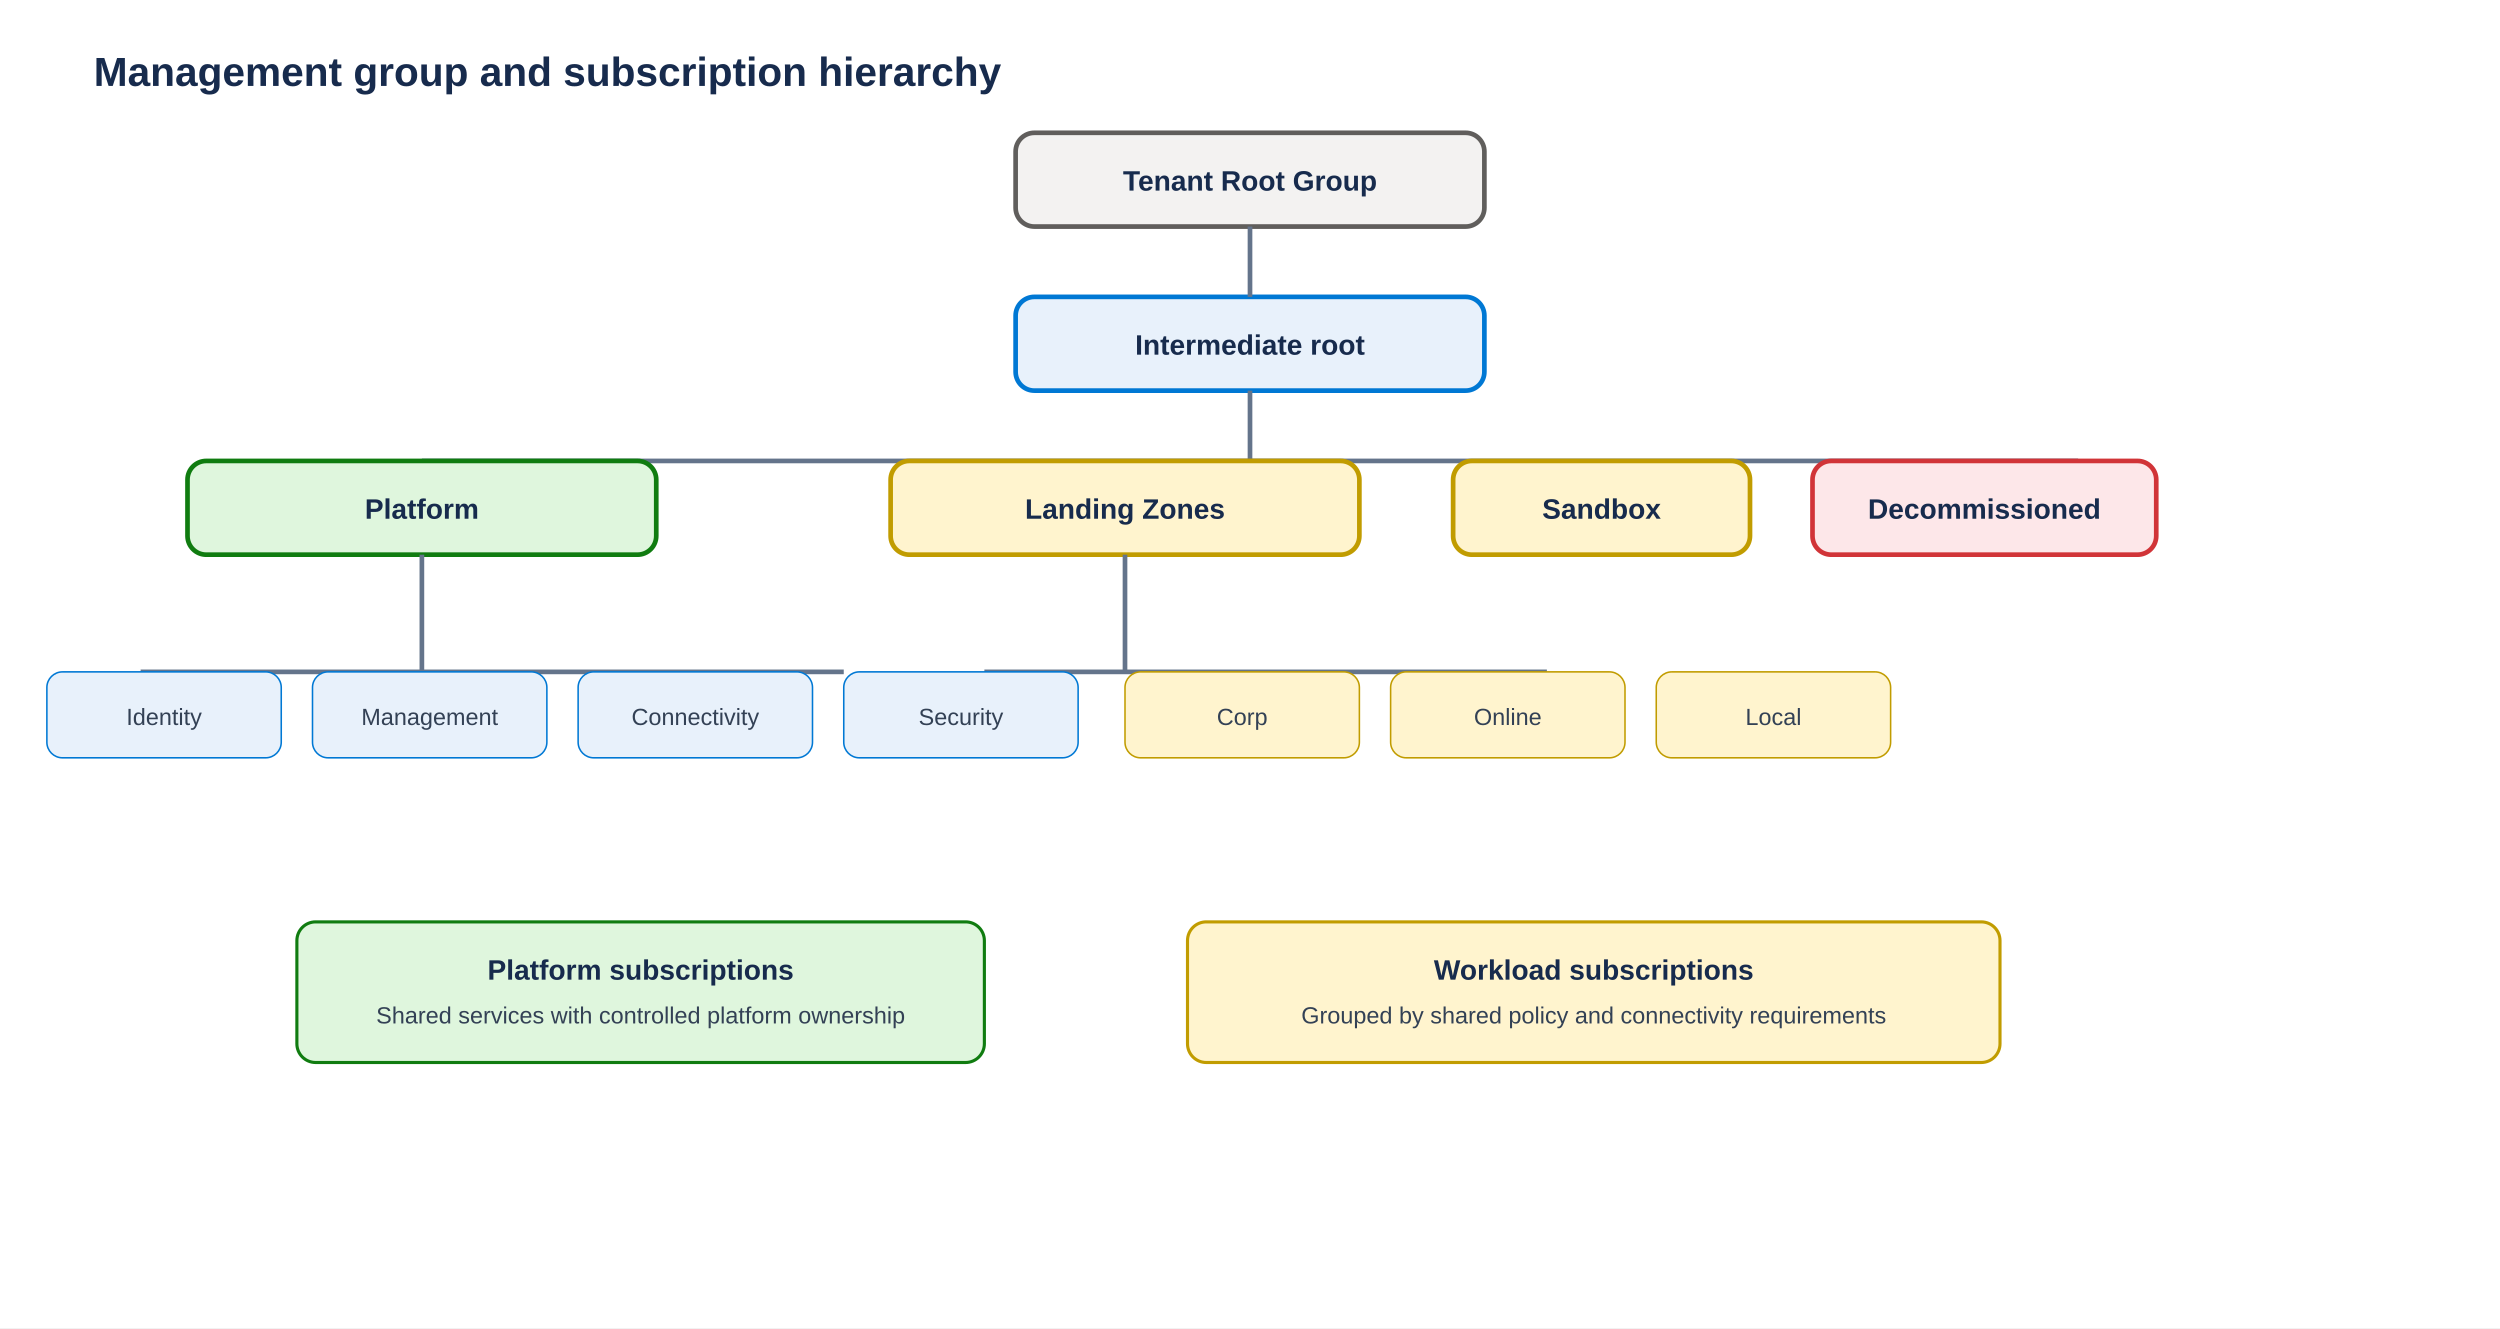
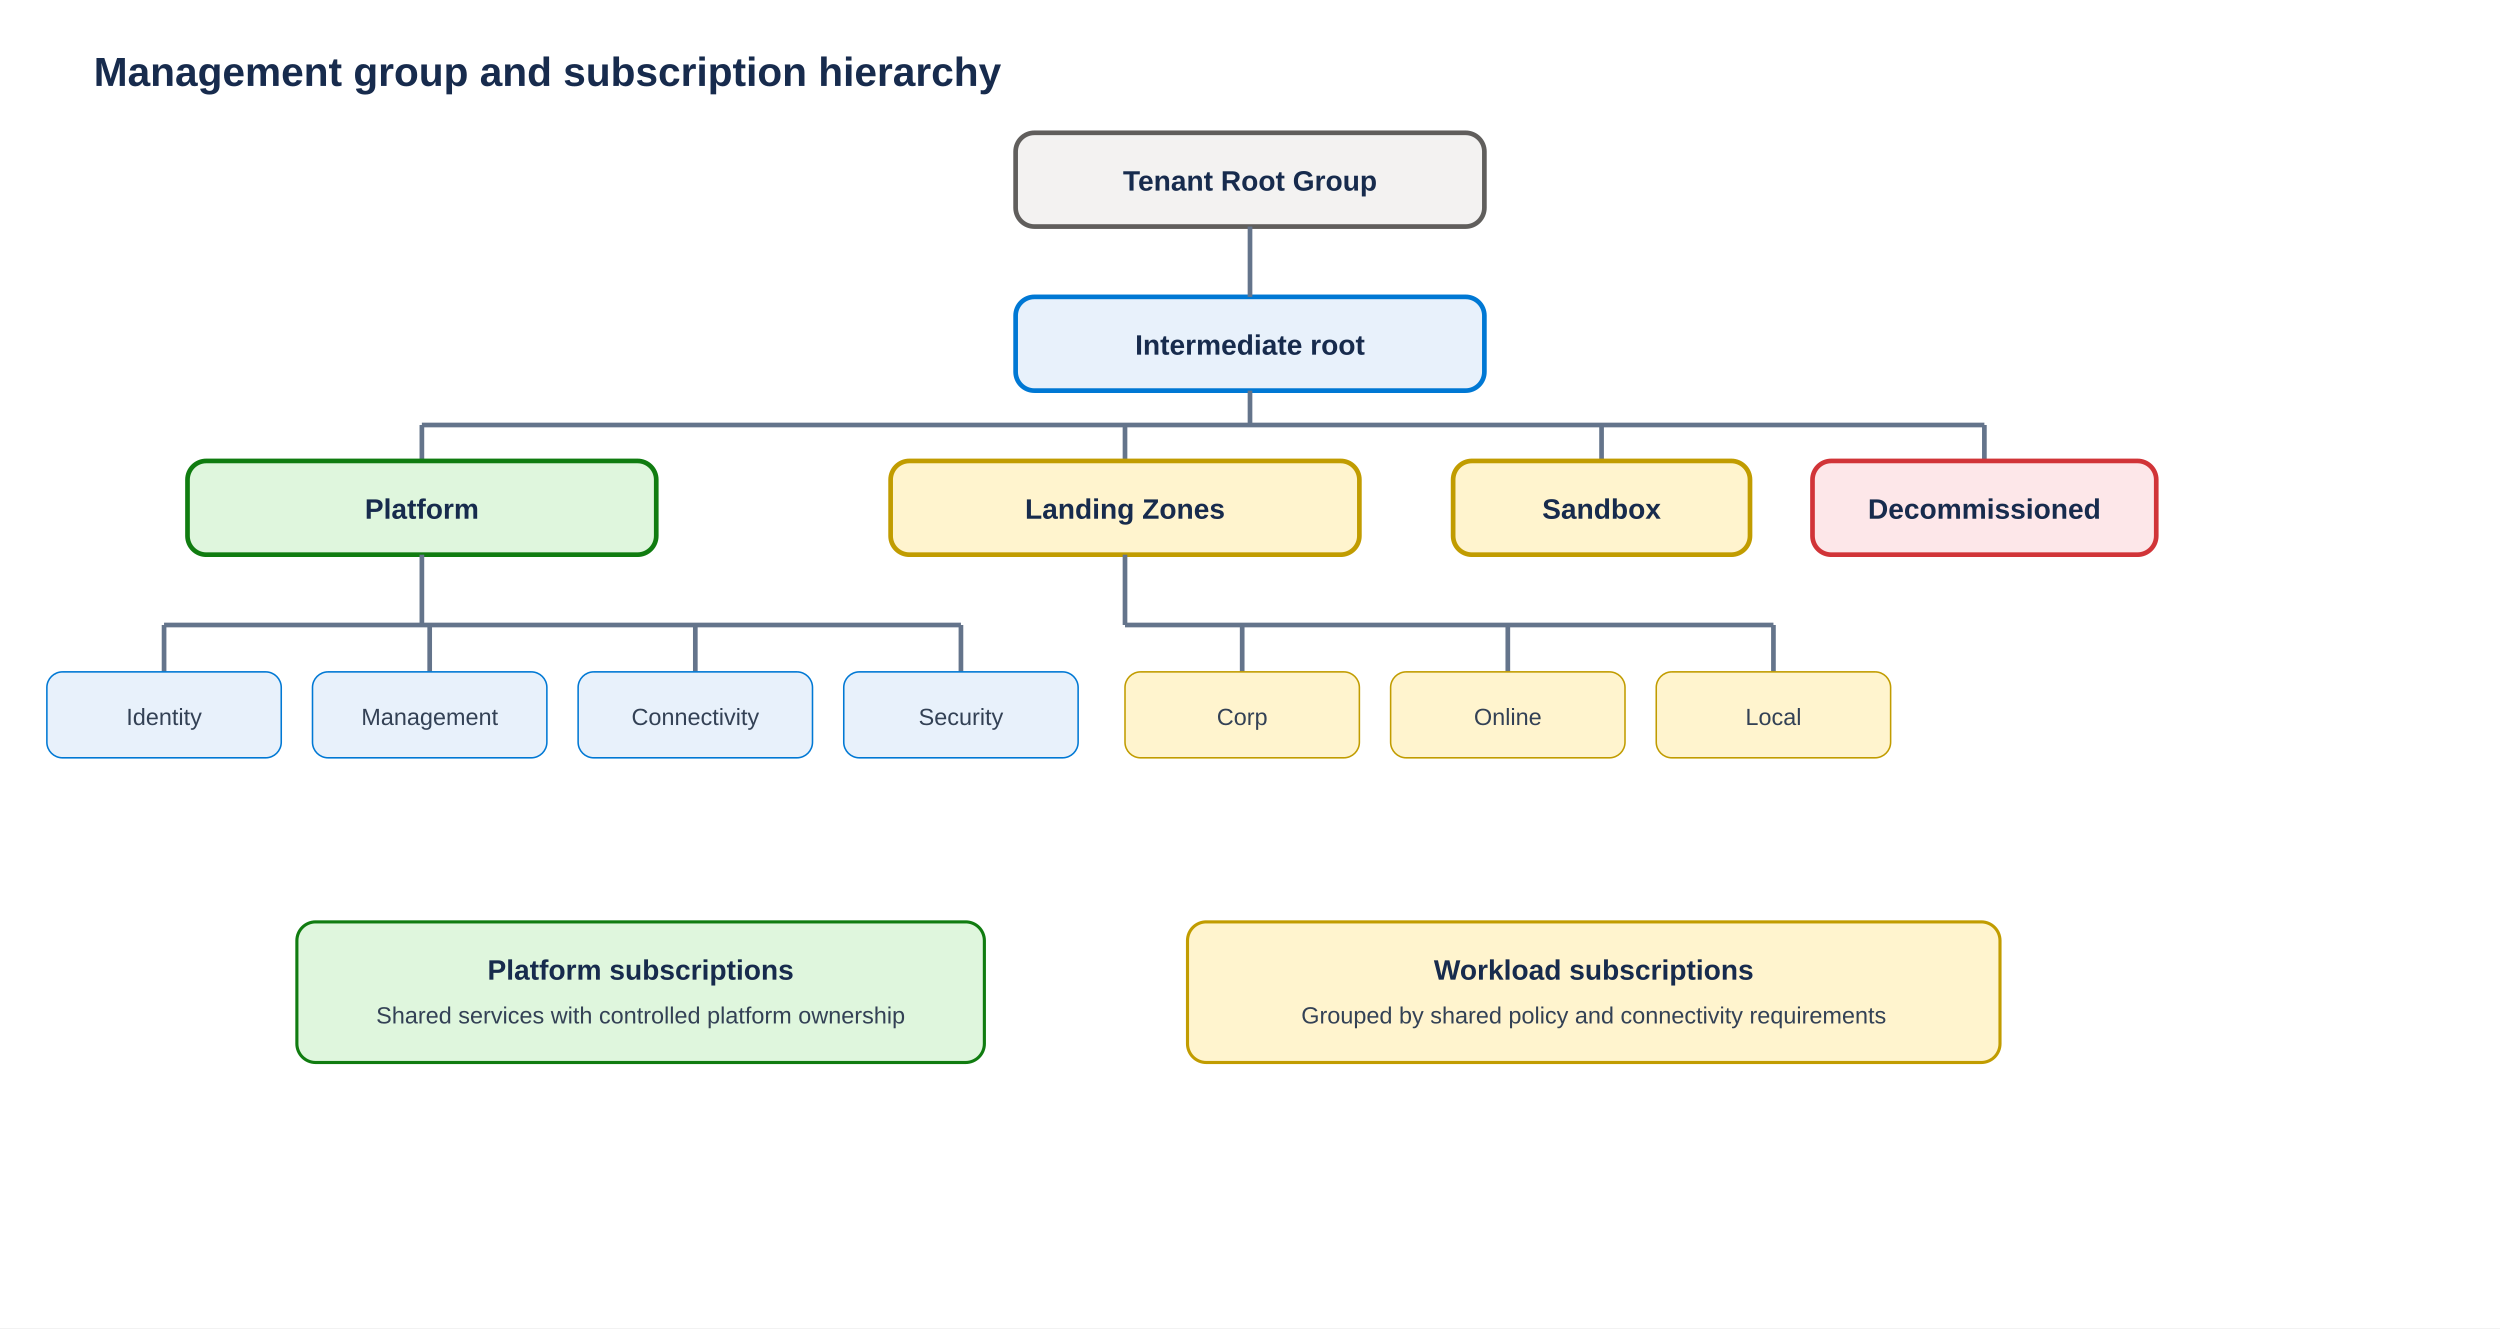
<svg xmlns="http://www.w3.org/2000/svg" width="1600" height="850" viewBox="0 0 1600 850">
  <style>.t{font:700 26px Arial;fill:#172B4D}.h{font:700 18px Arial;fill:#172B4D}.b{font:15px Arial;fill:#334155}.l{stroke:#64748B;stroke-width:3;fill:none}</style>
  <rect width="1600" height="850" fill="#fff" />
  <text x="60" y="55" class="t">Management group and subscription hierarchy</text>
  <rect x="650" y="85" width="300" height="60" rx="12" fill="#F3F2F1" stroke="#605E5C" stroke-width="3" />
  <text x="800" y="122" text-anchor="middle" class="h">Tenant Root Group</text>
  <rect x="650" y="190" width="300" height="60" rx="12" fill="#E8F1FB" stroke="#0078D4" stroke-width="3" />
  <text x="800" y="227" text-anchor="middle" class="h">Intermediate root</text>
-   <path d="M800 145V190 M800 250V295 M270 295H1330" class="l" />
+   <path d="M800 145V190 M800 250V272 M270 272H1270 M270 272V295 M720 272V295 M1025 272V295 M1270 272V295" class="l" />
  <g class="h" text-anchor="middle">
    <rect x="120" y="295" width="300" height="60" rx="12" fill="#DFF6DD" stroke="#107C10" stroke-width="3" />
    <text x="270" y="332">Platform</text>
    <rect x="570" y="295" width="300" height="60" rx="12" fill="#FFF4CE" stroke="#C19C00" stroke-width="3" />
    <text x="720" y="332">Landing Zones</text>
    <rect x="930" y="295" width="190" height="60" rx="12" fill="#FFF4CE" stroke="#C19C00" stroke-width="3" />
    <text x="1025" y="332">Sandbox</text>
    <rect x="1160" y="295" width="220" height="60" rx="12" fill="#FDE7E9" stroke="#D13438" stroke-width="3" />
    <text x="1270" y="332">Decommissioned</text>
  </g>
-   <path d="M270 355V430 M90 430H540 M720 355V430 M630 430H990" class="l" />
+   <path d="M270 355V400 M105 400H615 M105 400V430 M275 400V430 M445 400V430 M615 400V430 M720 355V400 M720 400H1135 M795 400V430 M965 400V430 M1135 400V430" class="l" />
  <g class="b" text-anchor="middle">
    <rect x="30" y="430" width="150" height="55" rx="10" fill="#E8F1FB" stroke="#0078D4" />
    <text x="105" y="464">Identity</text>
    <rect x="200" y="430" width="150" height="55" rx="10" fill="#E8F1FB" stroke="#0078D4" />
    <text x="275" y="464">Management</text>
    <rect x="370" y="430" width="150" height="55" rx="10" fill="#E8F1FB" stroke="#0078D4" />
    <text x="445" y="464">Connectivity</text>
    <rect x="540" y="430" width="150" height="55" rx="10" fill="#E8F1FB" stroke="#0078D4" />
    <text x="615" y="464">Security</text>
    <rect x="720" y="430" width="150" height="55" rx="10" fill="#FFF4CE" stroke="#C19C00" />
    <text x="795" y="464">Corp</text>
    <rect x="890" y="430" width="150" height="55" rx="10" fill="#FFF4CE" stroke="#C19C00" />
    <text x="965" y="464">Online</text>
    <rect x="1060" y="430" width="150" height="55" rx="10" fill="#FFF4CE" stroke="#C19C00" />
    <text x="1135" y="464">Local</text>
  </g>
  <rect x="190" y="590" width="440" height="90" rx="12" fill="#DFF6DD" stroke="#107C10" stroke-width="2" />
  <text x="410" y="627" text-anchor="middle" class="h">Platform subscriptions</text>
  <text x="410" y="655" text-anchor="middle" class="b">Shared services with controlled platform ownership</text>
  <rect x="760" y="590" width="520" height="90" rx="12" fill="#FFF4CE" stroke="#C19C00" stroke-width="2" />
  <text x="1020" y="627" text-anchor="middle" class="h">Workload subscriptions</text>
  <text x="1020" y="655" text-anchor="middle" class="b">Grouped by shared policy and connectivity requirements</text>
</svg>
